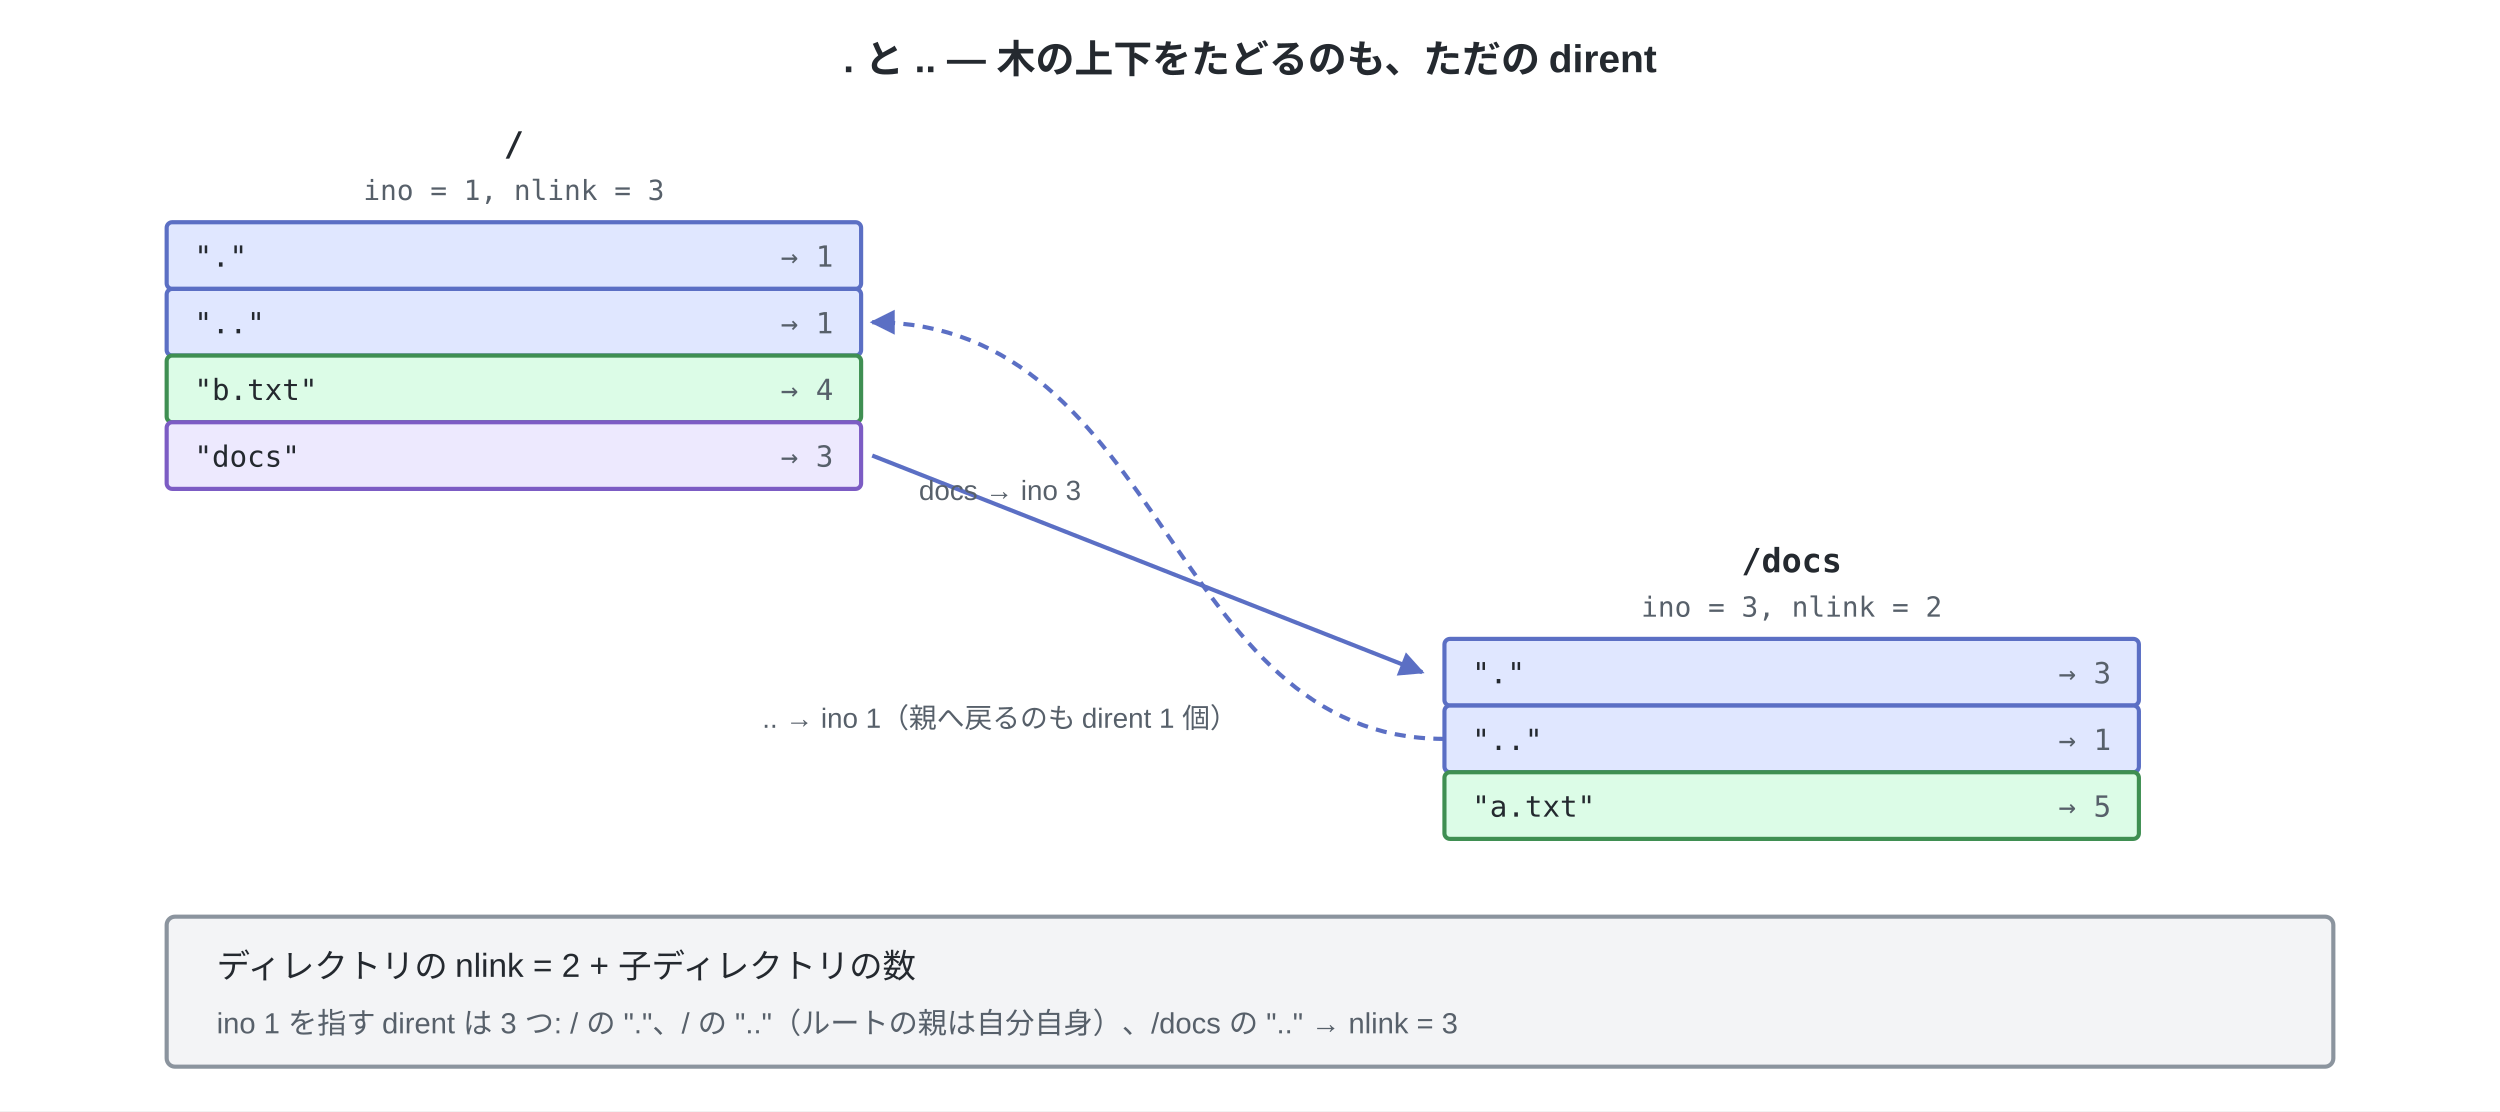
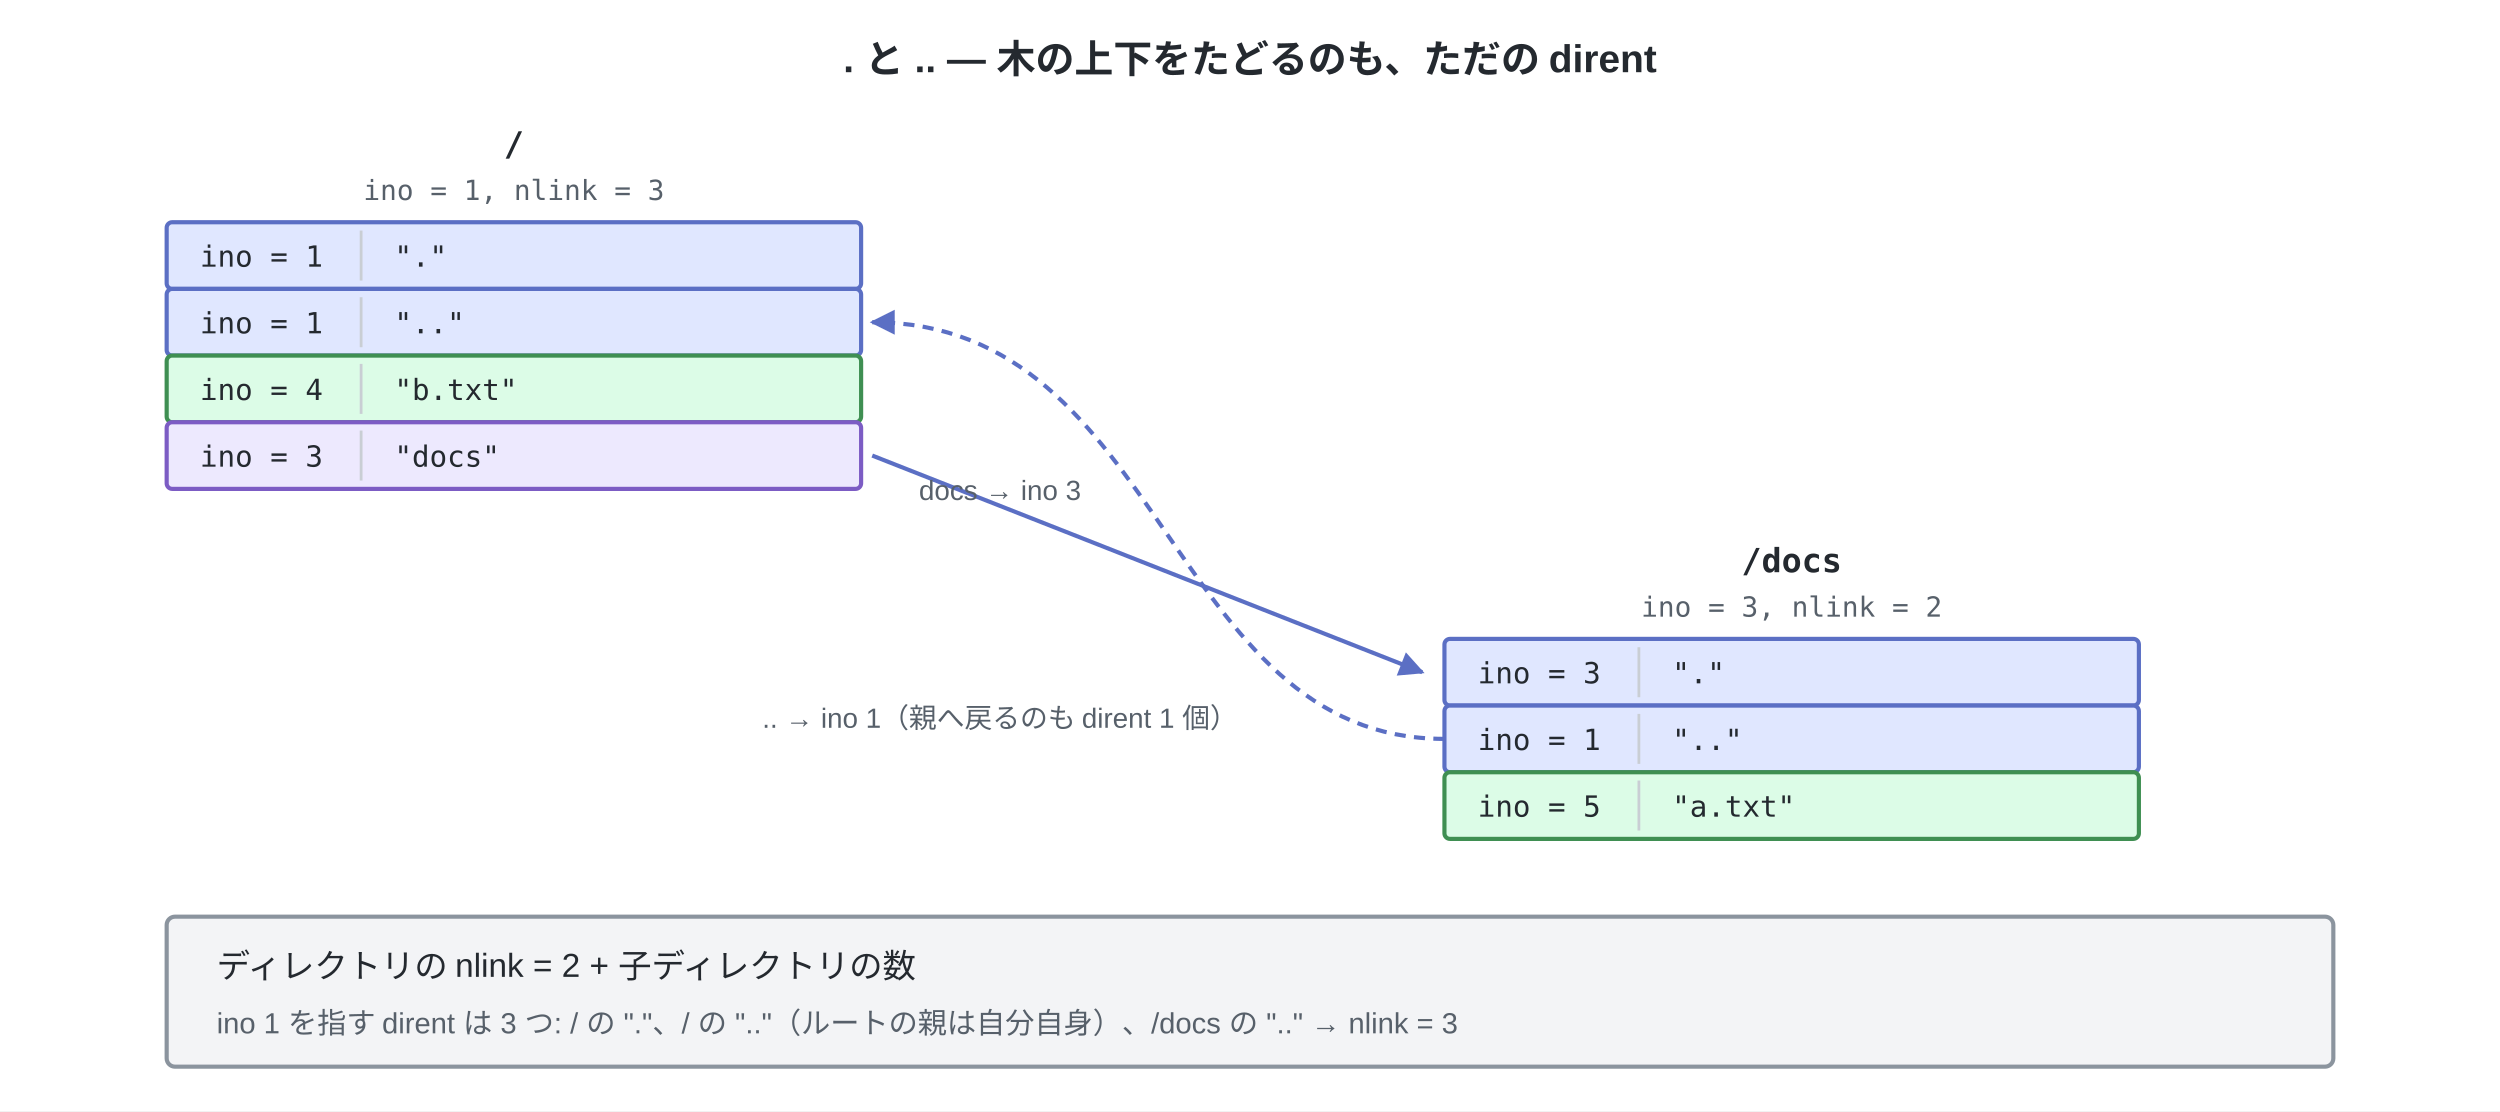
<svg xmlns="http://www.w3.org/2000/svg" width="900" height="400" viewBox="0 0 900 400" role="img" font-family="Helvetica Neue, Arial, Hiragino Sans, Noto Sans JP, sans-serif">
  <rect x="0" y="0" width="900" height="400" fill="#ffffff" />
  <defs>
    <marker id="a" viewBox="0 0 10 10" refX="9" refY="5" markerWidth="6" markerHeight="6" orient="auto-start-reverse">
      <path d="M 0 0 L 10 5 L 0 10 z" fill="#57606a" />
    </marker>
    <marker id="g" viewBox="0 0 10 10" refX="9" refY="5" markerWidth="6" markerHeight="6" orient="auto-start-reverse">
      <path d="M 0 0 L 10 5 L 0 10 z" fill="#5b6fc4" />
    </marker>
  </defs>
  <text x="450.0" y="26" font-size="14" fill="#24292f" text-anchor="middle" font-family="Helvetica Neue, Arial, Hiragino Sans, Noto Sans JP, sans-serif" font-weight="bold">. と .. — 木の上下をたどるのも、ただの dirent</text>
  <text x="185.0" y="56" font-size="12" fill="#24292f" text-anchor="middle" font-family="SFMono-Regular, Menlo, Consolas, monospace" font-weight="bold">/</text>
  <text x="185.0" y="72" font-size="10" fill="#57606a" text-anchor="middle" font-family="SFMono-Regular, Menlo, Consolas, monospace" font-weight="normal">ino = 1,  nlink = 3</text>
  <rect x="60" y="80" width="250" height="24" rx="2" fill="#e0e7ff" stroke="#5b6fc4" stroke-width="1.5" />
-   <text x="70" y="96" font-size="10.5" fill="#24292f" text-anchor="start" font-family="SFMono-Regular, Menlo, Consolas, monospace" font-weight="normal">"."</text>
-   <text x="300" y="96" font-size="10.5" fill="#57606a" text-anchor="end" font-family="SFMono-Regular, Menlo, Consolas, monospace" font-weight="normal">→ 1</text>
+   <path d="M 130 83 l 0 18" stroke="#c9ced4" stroke-width="1" />
+   <text x="72" y="96" font-size="10.5" fill="#24292f" text-anchor="start" font-family="SFMono-Regular, Menlo, Consolas, monospace" font-weight="normal">ino = 1</text>
+   <text x="142" y="96" font-size="10.5" fill="#24292f" text-anchor="start" font-family="SFMono-Regular, Menlo, Consolas, monospace" font-weight="normal">"."</text>
  <rect x="60" y="104" width="250" height="24" rx="2" fill="#e0e7ff" stroke="#5b6fc4" stroke-width="1.5" />
-   <text x="70" y="120" font-size="10.5" fill="#24292f" text-anchor="start" font-family="SFMono-Regular, Menlo, Consolas, monospace" font-weight="normal">".."</text>
-   <text x="300" y="120" font-size="10.5" fill="#57606a" text-anchor="end" font-family="SFMono-Regular, Menlo, Consolas, monospace" font-weight="normal">→ 1</text>
+   <path d="M 130 107 l 0 18" stroke="#c9ced4" stroke-width="1" />
+   <text x="72" y="120" font-size="10.5" fill="#24292f" text-anchor="start" font-family="SFMono-Regular, Menlo, Consolas, monospace" font-weight="normal">ino = 1</text>
+   <text x="142" y="120" font-size="10.5" fill="#24292f" text-anchor="start" font-family="SFMono-Regular, Menlo, Consolas, monospace" font-weight="normal">".."</text>
  <rect x="60" y="128" width="250" height="24" rx="2" fill="#dcfce7" stroke="#3f8f52" stroke-width="1.5" />
-   <text x="70" y="144" font-size="10.5" fill="#24292f" text-anchor="start" font-family="SFMono-Regular, Menlo, Consolas, monospace" font-weight="normal">"b.txt"</text>
-   <text x="300" y="144" font-size="10.5" fill="#57606a" text-anchor="end" font-family="SFMono-Regular, Menlo, Consolas, monospace" font-weight="normal">→ 4</text>
+   <path d="M 130 131 l 0 18" stroke="#c9ced4" stroke-width="1" />
+   <text x="72" y="144" font-size="10.5" fill="#24292f" text-anchor="start" font-family="SFMono-Regular, Menlo, Consolas, monospace" font-weight="normal">ino = 4</text>
+   <text x="142" y="144" font-size="10.5" fill="#24292f" text-anchor="start" font-family="SFMono-Regular, Menlo, Consolas, monospace" font-weight="normal">"b.txt"</text>
  <rect x="60" y="152" width="250" height="24" rx="2" fill="#ede9fe" stroke="#7c5cc4" stroke-width="1.5" />
-   <text x="70" y="168" font-size="10.5" fill="#24292f" text-anchor="start" font-family="SFMono-Regular, Menlo, Consolas, monospace" font-weight="normal">"docs"</text>
-   <text x="300" y="168" font-size="10.5" fill="#57606a" text-anchor="end" font-family="SFMono-Regular, Menlo, Consolas, monospace" font-weight="normal">→ 3</text>
+   <path d="M 130 155 l 0 18" stroke="#c9ced4" stroke-width="1" />
+   <text x="72" y="168" font-size="10.5" fill="#24292f" text-anchor="start" font-family="SFMono-Regular, Menlo, Consolas, monospace" font-weight="normal">ino = 3</text>
+   <text x="142" y="168" font-size="10.5" fill="#24292f" text-anchor="start" font-family="SFMono-Regular, Menlo, Consolas, monospace" font-weight="normal">"docs"</text>
  <text x="645.0" y="206" font-size="12" fill="#24292f" text-anchor="middle" font-family="SFMono-Regular, Menlo, Consolas, monospace" font-weight="bold">/docs</text>
  <text x="645.0" y="222" font-size="10" fill="#57606a" text-anchor="middle" font-family="SFMono-Regular, Menlo, Consolas, monospace" font-weight="normal">ino = 3,  nlink = 2</text>
  <rect x="520" y="230" width="250" height="24" rx="2" fill="#e0e7ff" stroke="#5b6fc4" stroke-width="1.5" />
-   <text x="530" y="246" font-size="10.5" fill="#24292f" text-anchor="start" font-family="SFMono-Regular, Menlo, Consolas, monospace" font-weight="normal">"."</text>
-   <text x="760" y="246" font-size="10.5" fill="#57606a" text-anchor="end" font-family="SFMono-Regular, Menlo, Consolas, monospace" font-weight="normal">→ 3</text>
+   <path d="M 590 233 l 0 18" stroke="#c9ced4" stroke-width="1" />
+   <text x="532" y="246" font-size="10.5" fill="#24292f" text-anchor="start" font-family="SFMono-Regular, Menlo, Consolas, monospace" font-weight="normal">ino = 3</text>
+   <text x="602" y="246" font-size="10.5" fill="#24292f" text-anchor="start" font-family="SFMono-Regular, Menlo, Consolas, monospace" font-weight="normal">"."</text>
  <rect x="520" y="254" width="250" height="24" rx="2" fill="#e0e7ff" stroke="#5b6fc4" stroke-width="1.5" />
-   <text x="530" y="270" font-size="10.5" fill="#24292f" text-anchor="start" font-family="SFMono-Regular, Menlo, Consolas, monospace" font-weight="normal">".."</text>
-   <text x="760" y="270" font-size="10.5" fill="#57606a" text-anchor="end" font-family="SFMono-Regular, Menlo, Consolas, monospace" font-weight="normal">→ 1</text>
+   <path d="M 590 257 l 0 18" stroke="#c9ced4" stroke-width="1" />
+   <text x="532" y="270" font-size="10.5" fill="#24292f" text-anchor="start" font-family="SFMono-Regular, Menlo, Consolas, monospace" font-weight="normal">ino = 1</text>
+   <text x="602" y="270" font-size="10.5" fill="#24292f" text-anchor="start" font-family="SFMono-Regular, Menlo, Consolas, monospace" font-weight="normal">".."</text>
  <rect x="520" y="278" width="250" height="24" rx="2" fill="#dcfce7" stroke="#3f8f52" stroke-width="1.5" />
-   <text x="530" y="294" font-size="10.5" fill="#24292f" text-anchor="start" font-family="SFMono-Regular, Menlo, Consolas, monospace" font-weight="normal">"a.txt"</text>
-   <text x="760" y="294" font-size="10.5" fill="#57606a" text-anchor="end" font-family="SFMono-Regular, Menlo, Consolas, monospace" font-weight="normal">→ 5</text>
+   <path d="M 590 281 l 0 18" stroke="#c9ced4" stroke-width="1" />
+   <text x="532" y="294" font-size="10.5" fill="#24292f" text-anchor="start" font-family="SFMono-Regular, Menlo, Consolas, monospace" font-weight="normal">ino = 5</text>
+   <text x="602" y="294" font-size="10.5" fill="#24292f" text-anchor="start" font-family="SFMono-Regular, Menlo, Consolas, monospace" font-weight="normal">"a.txt"</text>
  <path d="M 314 164 L 512 242" stroke="#5b6fc4" stroke-width="1.5" fill="none" marker-end="url(#g)" />
  <text x="360" y="180" font-size="10" fill="#57606a" text-anchor="middle" font-family="Helvetica Neue, Arial, Hiragino Sans, Noto Sans JP, sans-serif" font-weight="normal">docs → ino 3</text>
  <path d="M 520 266 C 420 266 420 116 314 116" stroke="#5b6fc4" stroke-width="1.5" fill="none" marker-end="url(#g)" stroke-dasharray="4 3" />
  <text x="360" y="262" font-size="10" fill="#57606a" text-anchor="middle" font-family="Helvetica Neue, Arial, Hiragino Sans, Noto Sans JP, sans-serif" font-weight="normal">.. → ino 1（親へ戻るのも dirent 1 個）</text>
  <rect x="60" y="330" width="780" height="54" rx="3" fill="#f3f4f6" stroke="#8b949e" stroke-width="1.5" />
  <text x="78" y="352" font-size="12" fill="#24292f" text-anchor="start" font-family="Helvetica Neue, Arial, Hiragino Sans, Noto Sans JP, sans-serif" font-weight="normal">ディレクトリの nlink = 2 + 子ディレクトリの数</text>
  <text x="78" y="372" font-size="10.5" fill="#57606a" text-anchor="start" font-family="Helvetica Neue, Arial, Hiragino Sans, Noto Sans JP, sans-serif" font-weight="normal">ino 1 を指す dirent は 3 つ: / の "."、/ の ".."（ルートの親は自分自身）、/docs の ".." → nlink = 3</text>
</svg>
